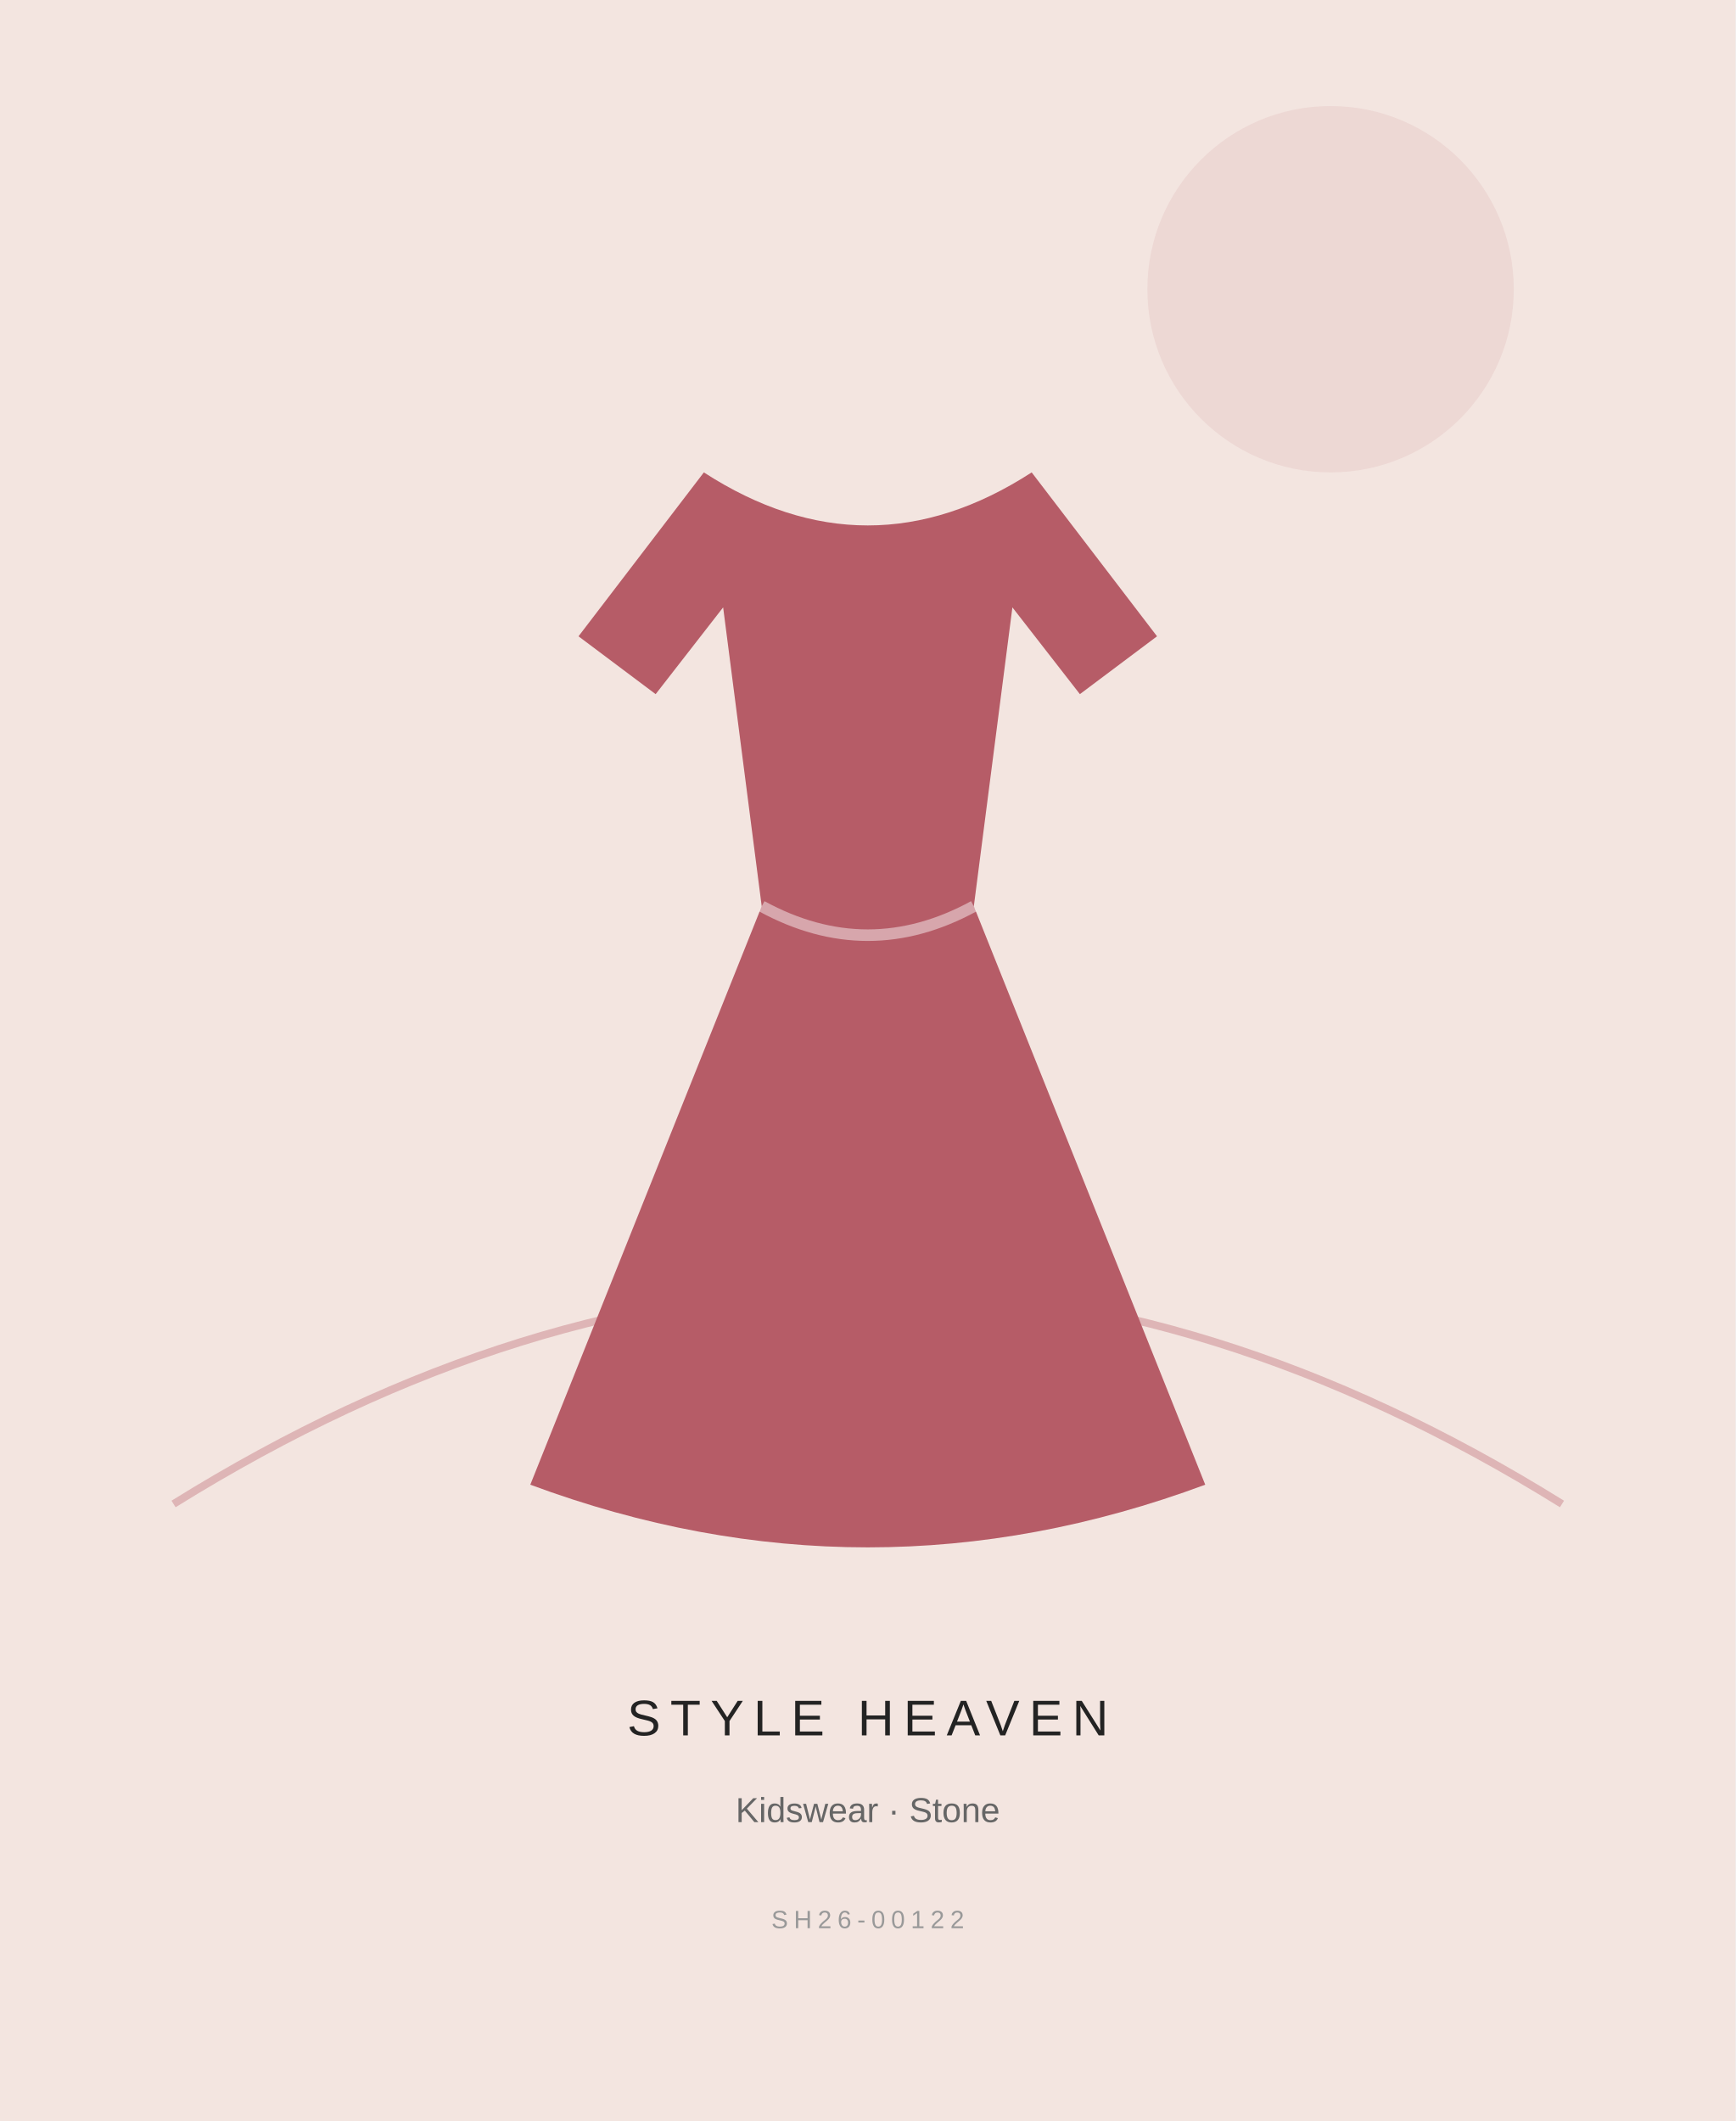
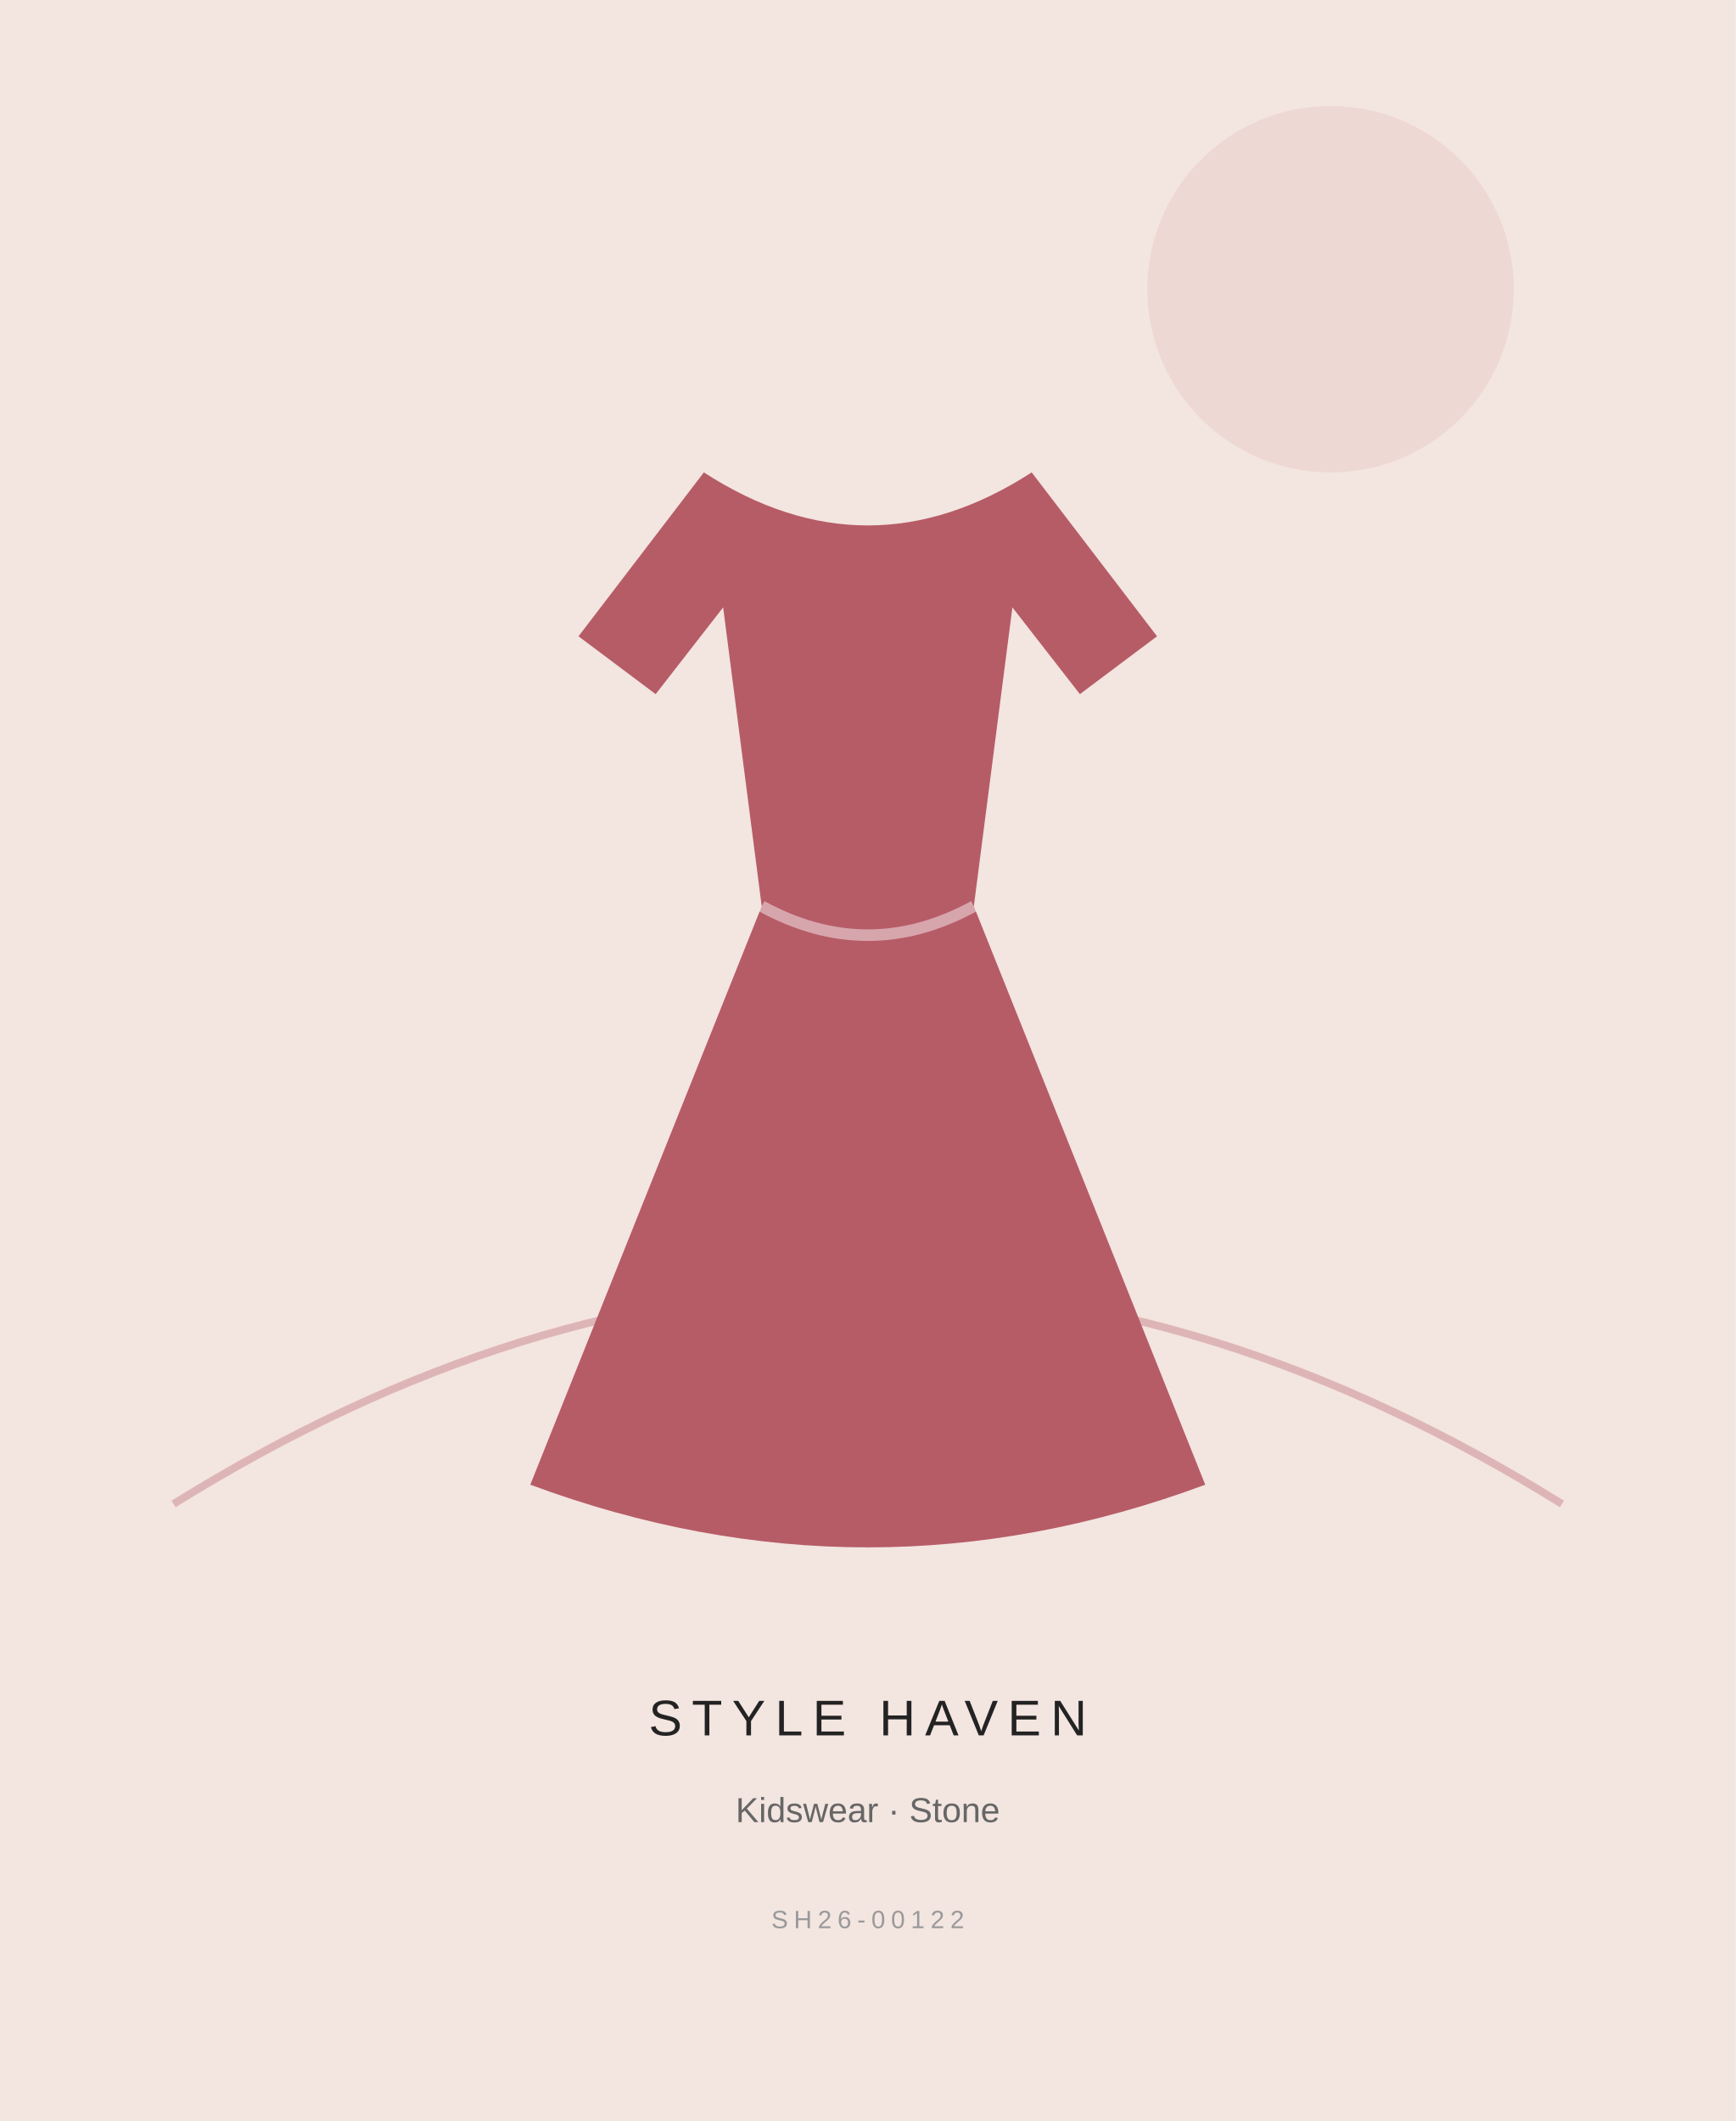
<svg xmlns="http://www.w3.org/2000/svg" viewBox="0 0 900 1100">
  <rect width="900" height="1100" fill="#F3E5E0" />
  <circle cx="690" cy="150" r="95" fill="#B65C67" opacity=".10" />
  <path d="M90 780 Q450 556 810 780" fill="none" stroke="#B65C67" stroke-width="4" opacity=".35" />
  <path d="M365 245 L300 330 L340 360 L375 315 L395 470 L275 770 Q450 835 625 770 L505 470 L525 315 L560 360 L600 330 L535 245 Q450 300 365 245Z" fill="#B65C67" />
  <path d="M395 470 Q450 500 505 470" fill="none" stroke="#fff" stroke-width="6" opacity=".45" />
-   <text x="450" y="900" text-anchor="middle" font-family="Arial,sans-serif" font-size="26" letter-spacing="5" fill="#232323">STYLE HEAVEN</text>
+   <text x="450" y="900" text-anchor="middle" font-family="Arial,sans-serif" font-size="26" letter-spacing="5" fill="#232323">STYLE HAVEN</text>
  <text x="450" y="945" text-anchor="middle" font-family="Arial,sans-serif" font-size="18" fill="#666">Kidswear · Stone</text>
  <text x="450" y="1000" text-anchor="middle" font-family="Arial,sans-serif" font-size="13" letter-spacing="3" fill="#999">SH26-00122</text>
</svg>
